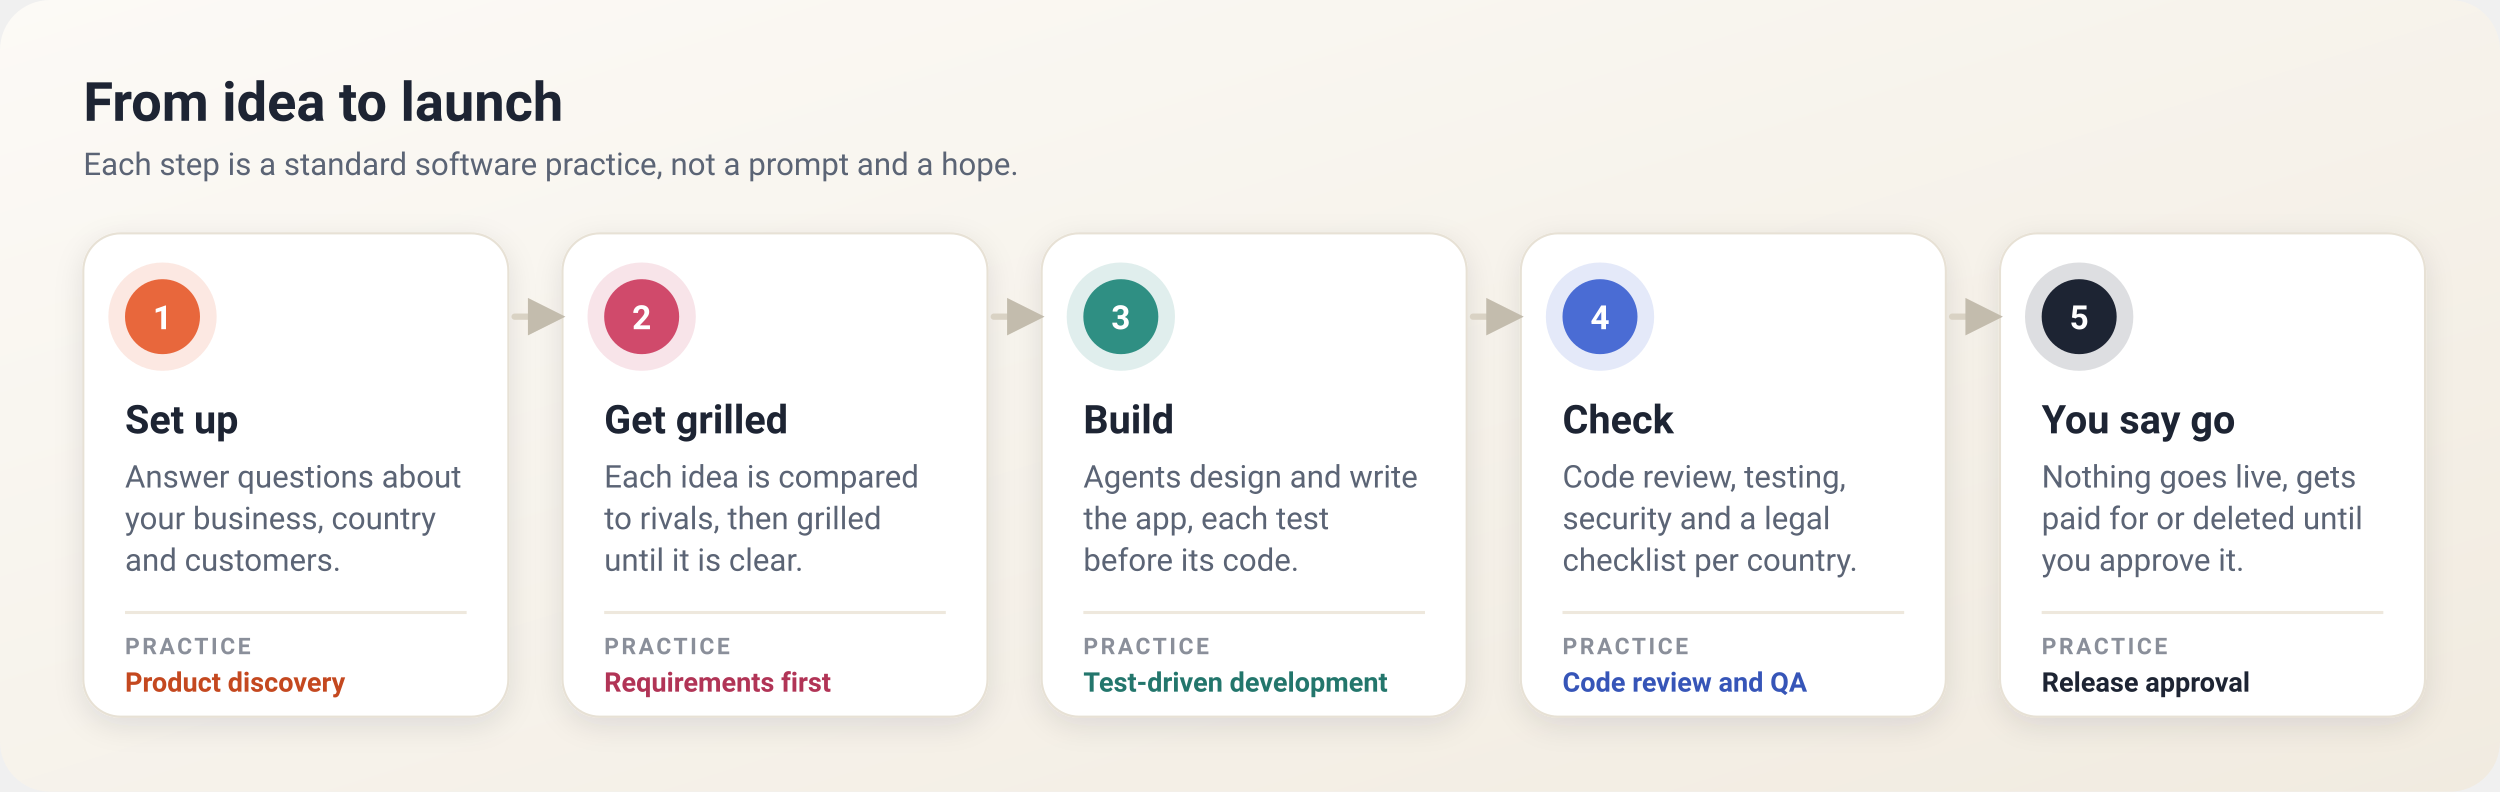
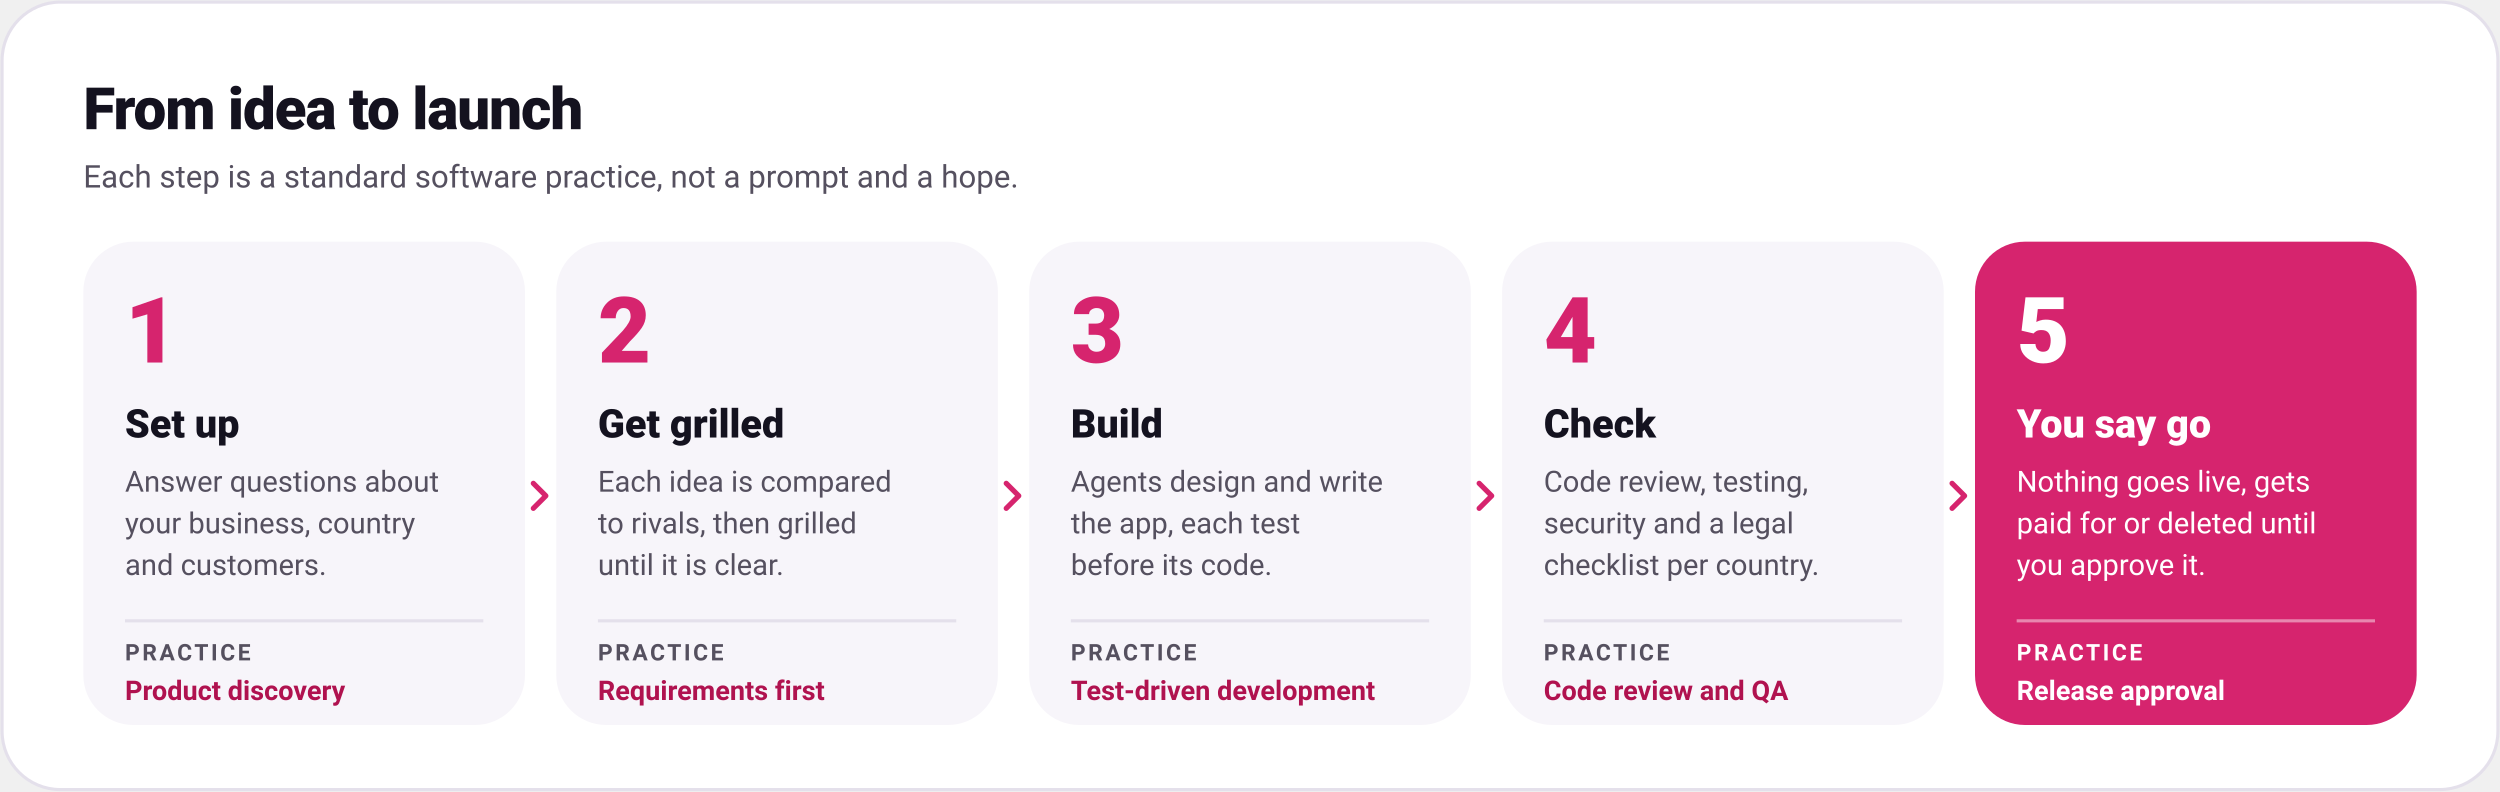
<svg xmlns="http://www.w3.org/2000/svg" viewBox="0 0 1200 380" role="img" aria-labelledby="t d">
  <style>
-     .bg1 { stop-color: #fcfaf6; } .bg2 { stop-color: #f1ebe0; }
-     .card { fill: #ffffff; stroke: #e7e1d5; stroke-width: 1; }
-     .ink { fill: #1d2433; } .soft { fill: #5b6475; } .rule { stroke: #eee8dd; stroke-width: 1.5; }
-     .track { stroke: #d9d2c4; stroke-width: 3; fill: none; stroke-linecap: round; }
-     .head { fill: #c3bcad; } .num { fill: #ffffff; } .label { fill: #8a8f9a; }
-     .n1 { fill: #e8673c; } .n2 { fill: #d04a6b; } .n3 { fill: #2f8f83; } .n4 { fill: #4a6cd4; } .n5 { fill: #1d2433; }
-     .t1 { fill: #c4481f; } .t2 { fill: #b13456; } .t3 { fill: #23766c; } .t4 { fill: #3655b8; } .t5 { fill: #1d2433; }
-     text { font-family: -apple-system, "Segoe UI", Roboto, Helvetica, Arial, sans-serif; }
+     .bg { fill: #ffffff; stroke: #e4e0eb; stroke-width: 1.5; }
+     .card { fill: #f7f5fa; } .final { fill: #d6246e; }
+     .ink { fill: #14121f; } .soft { fill: #55505f; } .rule { stroke: #e4e0eb; stroke-width: 1.5; }
+     .num { fill: #d6246e; } .label { fill: #55505f; } .prac { fill: #b0124f; }
+     .onbrand { fill: #ffffff; } .rulebrand { stroke: #ffffff; stroke-opacity: 0.45; stroke-width: 1.5; }
+     .chev { stroke: #d6246e; stroke-width: 2.5; fill: none; stroke-linecap: round; stroke-linejoin: round; }
+     text { font-family: -apple-system, "Segoe UI Variable", "Segoe UI", system-ui, Roboto, "Helvetica Neue", Arial, sans-serif; }
    @media (prefers-color-scheme: dark) {
-       .bg1 { stop-color: #1a2131; } .bg2 { stop-color: #0e121a; }
-       .card { fill: #1f2734; stroke: #313a4a; } .ink { fill: #eef0f4; } .soft { fill: #a3abba; } .rule { stroke: #2c3544; }
-       .track { stroke: #3a4354; } .head { fill: #4a5363; } .label { fill: #7c8596; }
-       .n5 { fill: #f2efe8; } .num5 { fill: #141922; }
-       .t1 { fill: #f39a76; } .t2 { fill: #ee8aa6; } .t3 { fill: #6cc7bb; } .t4 { fill: #93abf0; } .t5 { fill: #eef0f4; }
+       .bg { fill: #0f0d14; stroke: #2c2837; }
+       .card { fill: #1a1722; } .ink { fill: #f4f2f8; } .soft { fill: #b5afc2; } .rule { stroke: #2c2837; }
+       .num { fill: #ff6fa6; } .label { fill: #b5afc2; } .prac { fill: #ff6fa6; }
+       .chev { stroke: #ff6fa6; }
    }
  </style>
-   <defs>
-     <linearGradient id="bg" x1="0" y1="0" x2="1" y2="1">
-       <stop offset="0" class="bg1" />
-       <stop offset="1" class="bg2" />
-     </linearGradient>
-     <filter id="sh" x="-20%" y="-20%" width="140%" height="150%">
-       <feDropShadow dx="0" dy="4" stdDeviation="7" flood-color="#1d2433" flood-opacity="0.10" />
-     </filter>
-     <marker id="a" viewBox="0 0 10 10" refX="7" refY="5" markerWidth="6" markerHeight="6" orient="auto">
-       <path class="head" d="M0 0 L10 5 L0 10 z" />
-     </marker>
-   </defs>
-   <rect width="1200" height="380" rx="24" fill="url(#bg)" />
-   <text class="ink" x="40" y="58" font-size="26" font-weight="700">From idea to launch</text>
-   <text class="soft" x="40" y="84" font-size="15">Each step is a standard software practice, not a prompt and a hope.</text>
-   <g font-size="15">
-     <g transform="translate(40 112)">
-       <rect class="card" width="204" height="232" rx="18" filter="url(#sh)" />
-       <circle class="n1" cx="38" cy="40" r="26" opacity="0.15" />
-       <circle class="n1" cx="38" cy="40" r="18" />
-       <text class="num" x="38" y="46" font-size="16" font-weight="700" text-anchor="middle">1</text>
-       <text class="ink" x="20" y="96" font-size="19" font-weight="700">Set up</text>
-       <text class="soft" x="20" y="122">Answer questions about</text>
-       <text class="soft" x="20" y="142">your business, country</text>
-       <text class="soft" x="20" y="162">and customers.</text>
-       <path class="rule" d="M20 182 H184" />
-       <text class="label" x="20" y="202" font-size="11" font-weight="700" letter-spacing="1.2">PRACTICE</text>
-       <text class="t1" x="20" y="220" font-size="13" font-weight="700">Product discovery</text>
+   <rect class="bg" x="1" y="1" width="1198" height="378" rx="28" />
+   <text class="ink" x="40" y="62" font-size="28" font-weight="800" letter-spacing="-0.5">From idea to launch</text>
+   <text class="soft" x="40" y="90" font-size="15">Each step is a standard software practice, not a prompt and a hope.</text>
+   <g font-size="14">
+     <g transform="translate(40 116)">
+       <rect class="card" width="212" height="232" rx="24" />
+       <text class="num" x="20" y="58" font-size="44" font-weight="800">1</text>
+       <text class="ink" x="20" y="94" font-size="19" font-weight="800">Set up</text>
+       <text class="soft" x="20" y="120">Answer questions about</text>
+       <text class="soft" x="20" y="140">your business, country</text>
+       <text class="soft" x="20" y="160">and customers.</text>
+       <path class="rule" d="M20 182 H192" />
+       <text class="label" x="20" y="201" font-size="11" font-weight="700" letter-spacing="1.2">PRACTICE</text>
+       <text class="prac" x="20" y="220" font-size="13" font-weight="700">Product discovery</text>
    </g>
-     <g transform="translate(270 112)">
-       <rect class="card" width="204" height="232" rx="18" filter="url(#sh)" />
-       <circle class="n2" cx="38" cy="40" r="26" opacity="0.15" />
-       <circle class="n2" cx="38" cy="40" r="18" />
-       <text class="num" x="38" y="46" font-size="16" font-weight="700" text-anchor="middle">2</text>
-       <text class="ink" x="20" y="96" font-size="19" font-weight="700">Get grilled</text>
-       <text class="soft" x="20" y="122">Each idea is compared</text>
-       <text class="soft" x="20" y="142">to rivals, then grilled</text>
-       <text class="soft" x="20" y="162">until it is clear.</text>
-       <path class="rule" d="M20 182 H184" />
-       <text class="label" x="20" y="202" font-size="11" font-weight="700" letter-spacing="1.2">PRACTICE</text>
-       <text class="t2" x="20" y="220" font-size="13" font-weight="700">Requirements first</text>
+     <g transform="translate(267 116)">
+       <rect class="card" width="212" height="232" rx="24" />
+       <text class="num" x="20" y="58" font-size="44" font-weight="800">2</text>
+       <text class="ink" x="20" y="94" font-size="19" font-weight="800">Get grilled</text>
+       <text class="soft" x="20" y="120">Each idea is compared</text>
+       <text class="soft" x="20" y="140">to rivals, then grilled</text>
+       <text class="soft" x="20" y="160">until it is clear.</text>
+       <path class="rule" d="M20 182 H192" />
+       <text class="label" x="20" y="201" font-size="11" font-weight="700" letter-spacing="1.2">PRACTICE</text>
+       <text class="prac" x="20" y="220" font-size="13" font-weight="700">Requirements first</text>
    </g>
-     <g transform="translate(500 112)">
-       <rect class="card" width="204" height="232" rx="18" filter="url(#sh)" />
-       <circle class="n3" cx="38" cy="40" r="26" opacity="0.15" />
-       <circle class="n3" cx="38" cy="40" r="18" />
-       <text class="num" x="38" y="46" font-size="16" font-weight="700" text-anchor="middle">3</text>
-       <text class="ink" x="20" y="96" font-size="19" font-weight="700">Build</text>
-       <text class="soft" x="20" y="122">Agents design and write</text>
-       <text class="soft" x="20" y="142">the app, each test</text>
-       <text class="soft" x="20" y="162">before its code.</text>
-       <path class="rule" d="M20 182 H184" />
-       <text class="label" x="20" y="202" font-size="11" font-weight="700" letter-spacing="1.2">PRACTICE</text>
-       <text class="t3" x="20" y="220" font-size="13" font-weight="700">Test-driven development</text>
+     <g transform="translate(494 116)">
+       <rect class="card" width="212" height="232" rx="24" />
+       <text class="num" x="20" y="58" font-size="44" font-weight="800">3</text>
+       <text class="ink" x="20" y="94" font-size="19" font-weight="800">Build</text>
+       <text class="soft" x="20" y="120">Agents design and write</text>
+       <text class="soft" x="20" y="140">the app, each test</text>
+       <text class="soft" x="20" y="160">before its code.</text>
+       <path class="rule" d="M20 182 H192" />
+       <text class="label" x="20" y="201" font-size="11" font-weight="700" letter-spacing="1.2">PRACTICE</text>
+       <text class="prac" x="20" y="220" font-size="13" font-weight="700">Test-driven development</text>
    </g>
-     <g transform="translate(730 112)">
-       <rect class="card" width="204" height="232" rx="18" filter="url(#sh)" />
-       <circle class="n4" cx="38" cy="40" r="26" opacity="0.15" />
-       <circle class="n4" cx="38" cy="40" r="18" />
-       <text class="num" x="38" y="46" font-size="16" font-weight="700" text-anchor="middle">4</text>
-       <text class="ink" x="20" y="96" font-size="19" font-weight="700">Check</text>
-       <text class="soft" x="20" y="122">Code review, testing,</text>
-       <text class="soft" x="20" y="142">security and a legal</text>
-       <text class="soft" x="20" y="162">checklist per country.</text>
-       <path class="rule" d="M20 182 H184" />
-       <text class="label" x="20" y="202" font-size="11" font-weight="700" letter-spacing="1.2">PRACTICE</text>
-       <text class="t4" x="20" y="220" font-size="13" font-weight="700">Code review and QA</text>
+     <g transform="translate(721 116)">
+       <rect class="card" width="212" height="232" rx="24" />
+       <text class="num" x="20" y="58" font-size="44" font-weight="800">4</text>
+       <text class="ink" x="20" y="94" font-size="19" font-weight="800">Check</text>
+       <text class="soft" x="20" y="120">Code review, testing,</text>
+       <text class="soft" x="20" y="140">security and a legal</text>
+       <text class="soft" x="20" y="160">checklist per country.</text>
+       <path class="rule" d="M20 182 H192" />
+       <text class="label" x="20" y="201" font-size="11" font-weight="700" letter-spacing="1.2">PRACTICE</text>
+       <text class="prac" x="20" y="220" font-size="13" font-weight="700">Code review and QA</text>
    </g>
-     <g transform="translate(960 112)">
-       <rect class="card" width="204" height="232" rx="18" filter="url(#sh)" />
-       <circle class="n5" cx="38" cy="40" r="26" opacity="0.15" />
-       <circle class="n5" cx="38" cy="40" r="18" />
-       <text class="num num5" x="38" y="46" font-size="16" font-weight="700" text-anchor="middle">5</text>
-       <text class="ink" x="20" y="96" font-size="19" font-weight="700">You say go</text>
-       <text class="soft" x="20" y="122">Nothing goes live, gets</text>
-       <text class="soft" x="20" y="142">paid for or deleted until</text>
-       <text class="soft" x="20" y="162">you approve it.</text>
-       <path class="rule" d="M20 182 H184" />
-       <text class="label" x="20" y="202" font-size="11" font-weight="700" letter-spacing="1.2">PRACTICE</text>
-       <text class="t5" x="20" y="220" font-size="13" font-weight="700">Release approval</text>
+     <g transform="translate(948 116)">
+       <rect class="final" width="212" height="232" rx="24" />
+       <text class="onbrand" x="20" y="58" font-size="44" font-weight="800">5</text>
+       <text class="onbrand" x="20" y="94" font-size="19" font-weight="800">You say go</text>
+       <text class="onbrand" x="20" y="120">Nothing goes live, gets</text>
+       <text class="onbrand" x="20" y="140">paid for or deleted until</text>
+       <text class="onbrand" x="20" y="160">you approve it.</text>
+       <path class="rulebrand" d="M20 182 H192" />
+       <text class="onbrand" x="20" y="201" font-size="11" font-weight="700" letter-spacing="1.2">PRACTICE</text>
+       <text class="onbrand" x="20" y="220" font-size="13" font-weight="700">Release approval</text>
    </g>
  </g>
-   <g class="track" marker-end="url(#a)">
-     <path d="M247 152 L266 152" />
-     <path d="M477 152 L496 152" />
-     <path d="M707 152 L726 152" />
-     <path d="M937 152 L956 152" />
+   <g class="chev">
+     <path d="M256 232 L262 238 L256 244" />
+     <path d="M483 232 L489 238 L483 244" />
+     <path d="M710 232 L716 238 L710 244" />
+     <path d="M937 232 L943 238 L937 244" />
  </g>
</svg>
